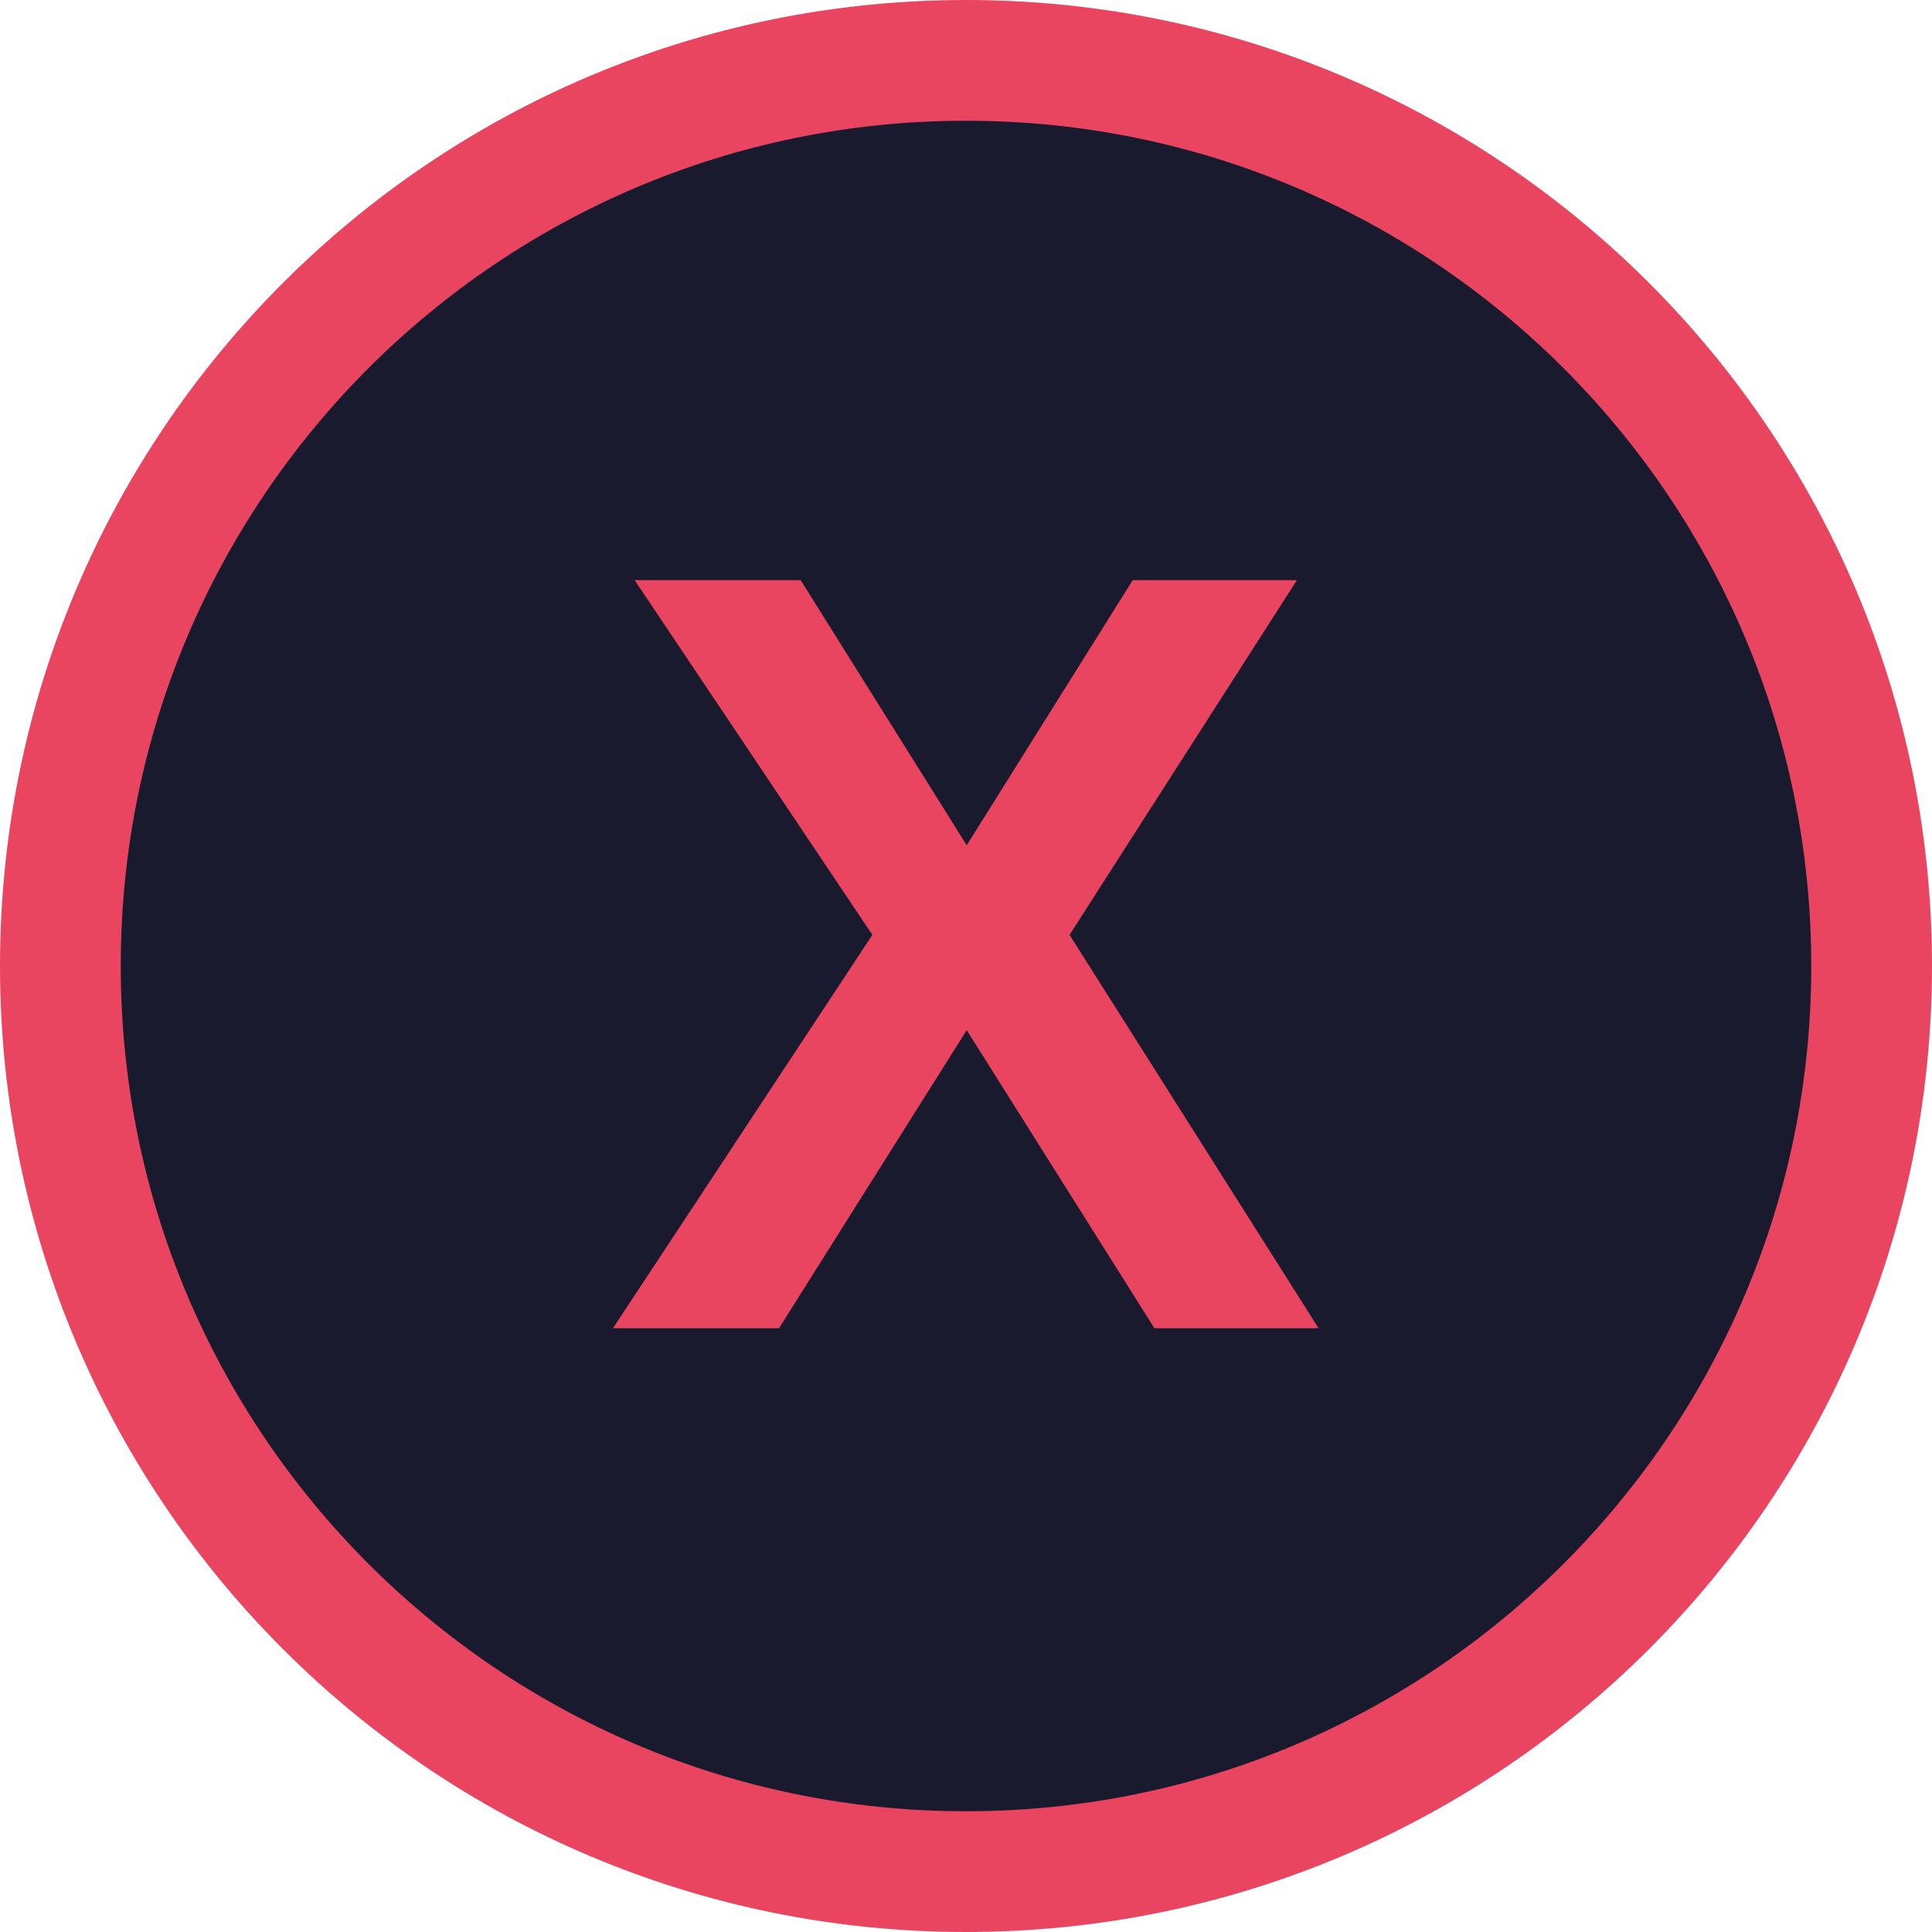
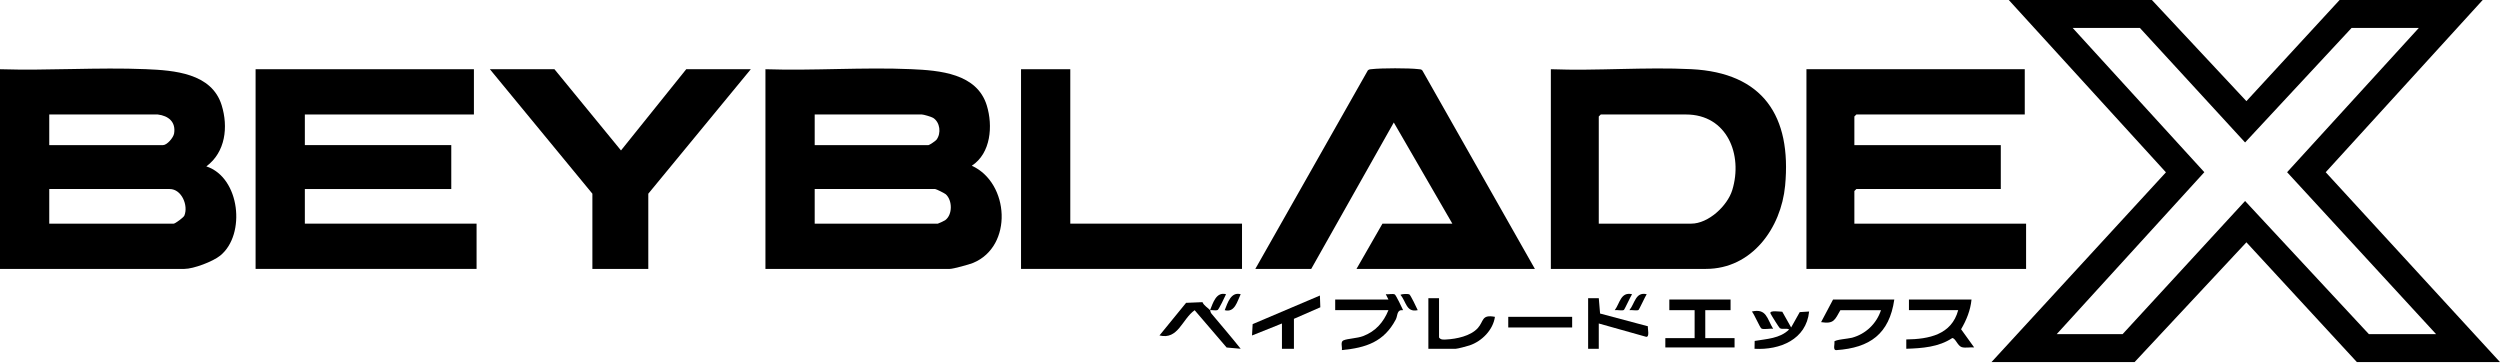
- <svg xmlns="http://www.w3.org/2000/svg" viewBox="0 0 32 32">
-   <circle cx="16" cy="16" r="15" fill="#1a1a2e" stroke="#e94560" stroke-width="2" />
-   <text x="16" y="22" font-family="Arial, sans-serif" font-size="18" font-weight="bold" fill="#e94560" text-anchor="middle">X</text>
+ <svg xmlns="http://www.w3.org/2000/svg" id="Capa_1" viewBox="0 0 1878 272">
+   <path d="M1865,0l-117.93,129.37,130.93,142.63h-107.5l-83-89.98-84,89.98h-107.5l131.05-142.55L1509,0h107.5l71,75.98L1757.5,0h107.5ZM1607.5,21h-50.5l98.89,108.35-110.89,121.65h49.5l92.01-100.01,92.99,100.01h50.5l-111.93-121.64,98.93-108.36h-50.5l-79.99,86.01-79.01-86.01Z" />
+   <path d="M0,52c36.23,1.16,73.41-1.54,109.54-.04,21.27.88,49.47,2.95,56.96,27.04,5.08,16.35,2.89,35.32-11.5,45.99,25.39,8.3,29.87,51.22,10.47,66.99-5.53,4.49-20.07,10.02-26.98,10.02H0V52ZM118.5,86H37v23h85.5c2.93,0,7.76-5.5,8.29-8.76,1.42-8.69-4.3-13.28-12.29-14.24ZM37,168h93.5c1.07,0,7.4-4.63,7.98-6.02,3.15-7.55-1.99-19.98-10.98-19.98H37v26Z" />
+   <path d="M575,202V52c36.19,1.23,73.46-1.63,109.54-.04,21.38.94,49.33,3.16,56.74,27.26,4.68,15.24,3.12,35.91-11.26,45.28,28.33,12.88,31.13,60.55.97,72.99-2.89,1.19-14.89,4.51-17.49,4.51h-138.5ZM612,109h85.5c.64,0,5.25-3.06,5.98-4.02,3.7-4.85,2.72-13.15-2.52-16.44-1.36-.85-7.22-2.54-8.46-2.54h-80.5v23ZM612,168h92.5c.35,0,4.79-2.06,5.46-2.54,5.7-4.09,5.56-14.88.56-19.48-.89-.82-7.3-3.98-8.02-3.98h-90.5v26Z" />
+   <polygon points="356 52 356 86 229 86 229 109 339 109 339 142 229 142 229 168 358 168 358 202 192 202 192 52 356 52" />
+   <polygon points="1521 52 1521 86 1394.5 86 1393 87.5 1393 109 1503 109 1503 142 1394.5 142 1393 143.5 1393 168 1522 168 1522 202 1357 202 1357 52 1521 52" />
+   <path d="M1165,202V52c34.79,1.34,70.9-1.77,105.54-.04,53.83,2.69,75.39,35.26,70.44,87.52-3,31.72-24.86,62.52-59.48,62.52h-116.5ZM1201,168h69.5c12.85,0,27.13-13.35,30.78-25.22,8.12-26.42-3.77-56.78-34.78-56.78h-64l-1.5,1.5v80.5Z" />
+   <path d="M1153,202h-134l19.5-34h52.5l-43.98-75.99-62.02,109.99h-42l84.11-148.39c.69-1.59,1.89-1.5,3.33-1.67,7.24-.84,27.91-.87,35.11,0,1.1.13,2.19,0,2.96,1.04l84.49,149.01Z" />
+   <polygon points="416.5 52 466.49 113.01 515.5 52 564 52 487 145.5 487 202 445 202 445 145.5 368 52 416.5 52" />
+   <polygon points="804 52 804 168 933 168 933 202 767 202 767 52 804 52" />
+   <polygon points="1300 225 1300 233 1281 233 1281 254 1303 254 1303 261 1251 261 1251 254 1273 254 1273 233 1254 233 1254 225 1300 225" />
+   <path d="M1481,225c-.77,8.06-3.8,15.45-7.83,22.33l9.83,13.66c-2.89-.3-6.55.59-9.29-.2-3.15-.92-4.75-6.83-7.18-6.84-10.23,6.8-22.55,7.65-34.53,8.05v-7.01c16.87-.23,34.03-3.45,39-22h-37v-8h47Z" />
+   <path d="M1423,225c-3.73,25.84-18.32,36.29-43.5,38.01-2.97.2-1-4.8-1.54-6.35.35-1.53,10.47-2.2,13.25-2.95,10.42-2.84,18.4-10.56,21.79-20.71h-30.5c-4.2,7.24-4.75,10.54-14.5,8.99l9-16.99h46Z" />
+   <path d="M1043,225l-2-3.99c1.87.3,5.34-.64,6.8.2.79.46,5.57,10.19,6.21,11.78-4.97-.51-3.9,3.98-5.5,7.01-8.85,16.78-22.32,21.26-40.5,22.99.43-2.25-1.28-6.24,1.2-7.31,3.22-1.39,10.23-1.49,14.77-3.21,9.36-3.56,15.31-10.34,19.02-19.48h-40v-8h40Z" />
+   <path d="M1081,224v29.5c1.27,1.9,3.43,1.63,5.46,1.52,7.71-.41,18.15-2.56,23.58-8.47,4.8-5.22,2.64-10.5,12.95-8.54-1.37,9.8-9.78,18.35-19.05,21.45-1.87.63-9.04,2.55-10.45,2.55h-20.5v-38h8Z" />
+   <polygon points="963 243 940.51 252.01 940.99 243.49 991.51 222.01 991.83 230.84 972 239.5 972 262 963 262 963 243" />
+   <path d="M1193,224h8.01s.97,11.52.97,11.52l35.92,9.58c-.28,1.88,1.51,8.27-1.37,7.89l-35.53-9.99v19h-8v-38Z" />
+   <path d="M909,233c2.22-5.49,4.62-13.98,12-11.99-.74,1.84-5.45,11.35-6.2,11.78-1.35.78-4.13-.04-5.8.21.23.27.24,1.61.97,2.49,7.37,8.81,14.89,17.51,22.03,26.5l-10.55-.94-24.02-28.01c-9.49,6.66-12.34,22.4-26.43,18.95l19.99-24.5,12.3-.51c1.2,2.79,4.22,4.25,5.71,6.02Z" />
+   <path d="M1338.84,234.16l6.66,11.82,6.46-11.52,7.05-.45c-2.13,21.07-21.93,29.07-41.01,28l.11-5.9c9.05-1.56,18.96-1.77,25.88-8.61-1.93-1.24-4.87.28-6.99-1-.56-.34-6.61-10.06-7-11.01-1.09-2.69,7.41-1.27,8.83-1.32Z" />
+   <rect x="1133" y="238" width="48" height="8" />
+   <path d="M1332,246.99c-2.24-.41-7.15.76-8.8-.2-1.17-.68-5.45-10.9-7.2-12.78,11.12-2.52,11.33,5.48,16,12.98Z" />
+   <path d="M1058.8,221.21c.76.44,5.45,9.93,6.2,11.78-8.73,1.92-8.59-6.51-12.99-11.5,1.32-.77,5.73-.9,6.79-.28Z" />
+   <path d="M932,221.01c-2.63,5.39-4.41,14.04-11.99,11.99,2.21-5.49,4.62-13.98,11.99-11.99Z" />
+   <path d="M1226,221.01c-1.07,1.54-5.59,11.47-6.16,11.83-1.24.78-5.07-.17-6.84.15,3.94-5.28,4.43-13.91,13-11.98Z" />
+   <path d="M1237,221.01c-1.07,1.54-5.59,11.47-6.16,11.83-1.24.78-5.07-.16-6.84.15,4.16-5.06,4.56-13.95,13-11.98Z" />
</svg>
